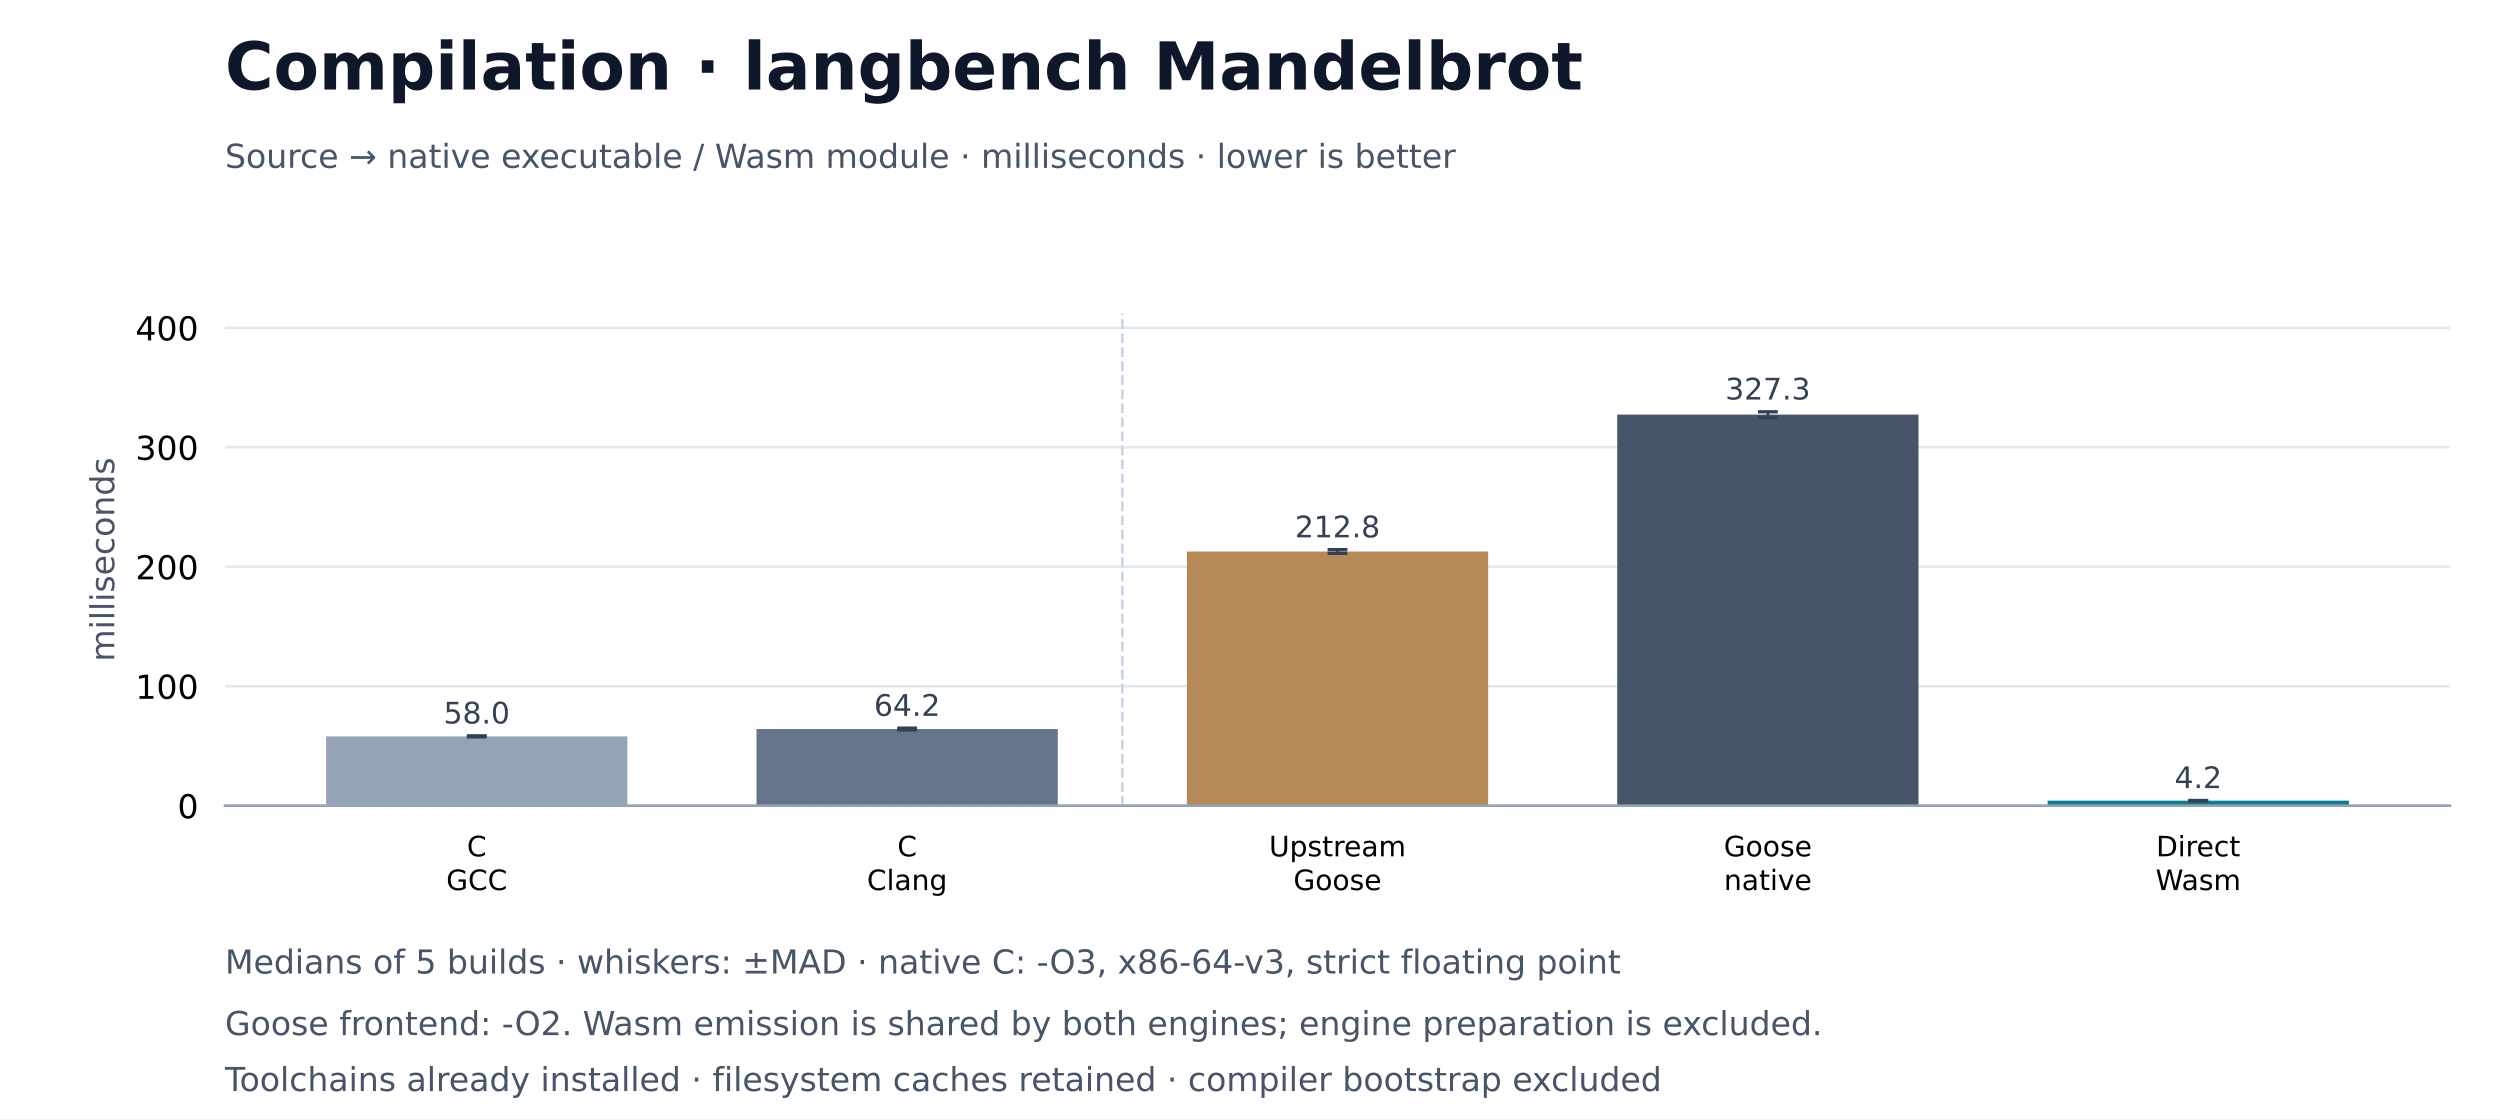
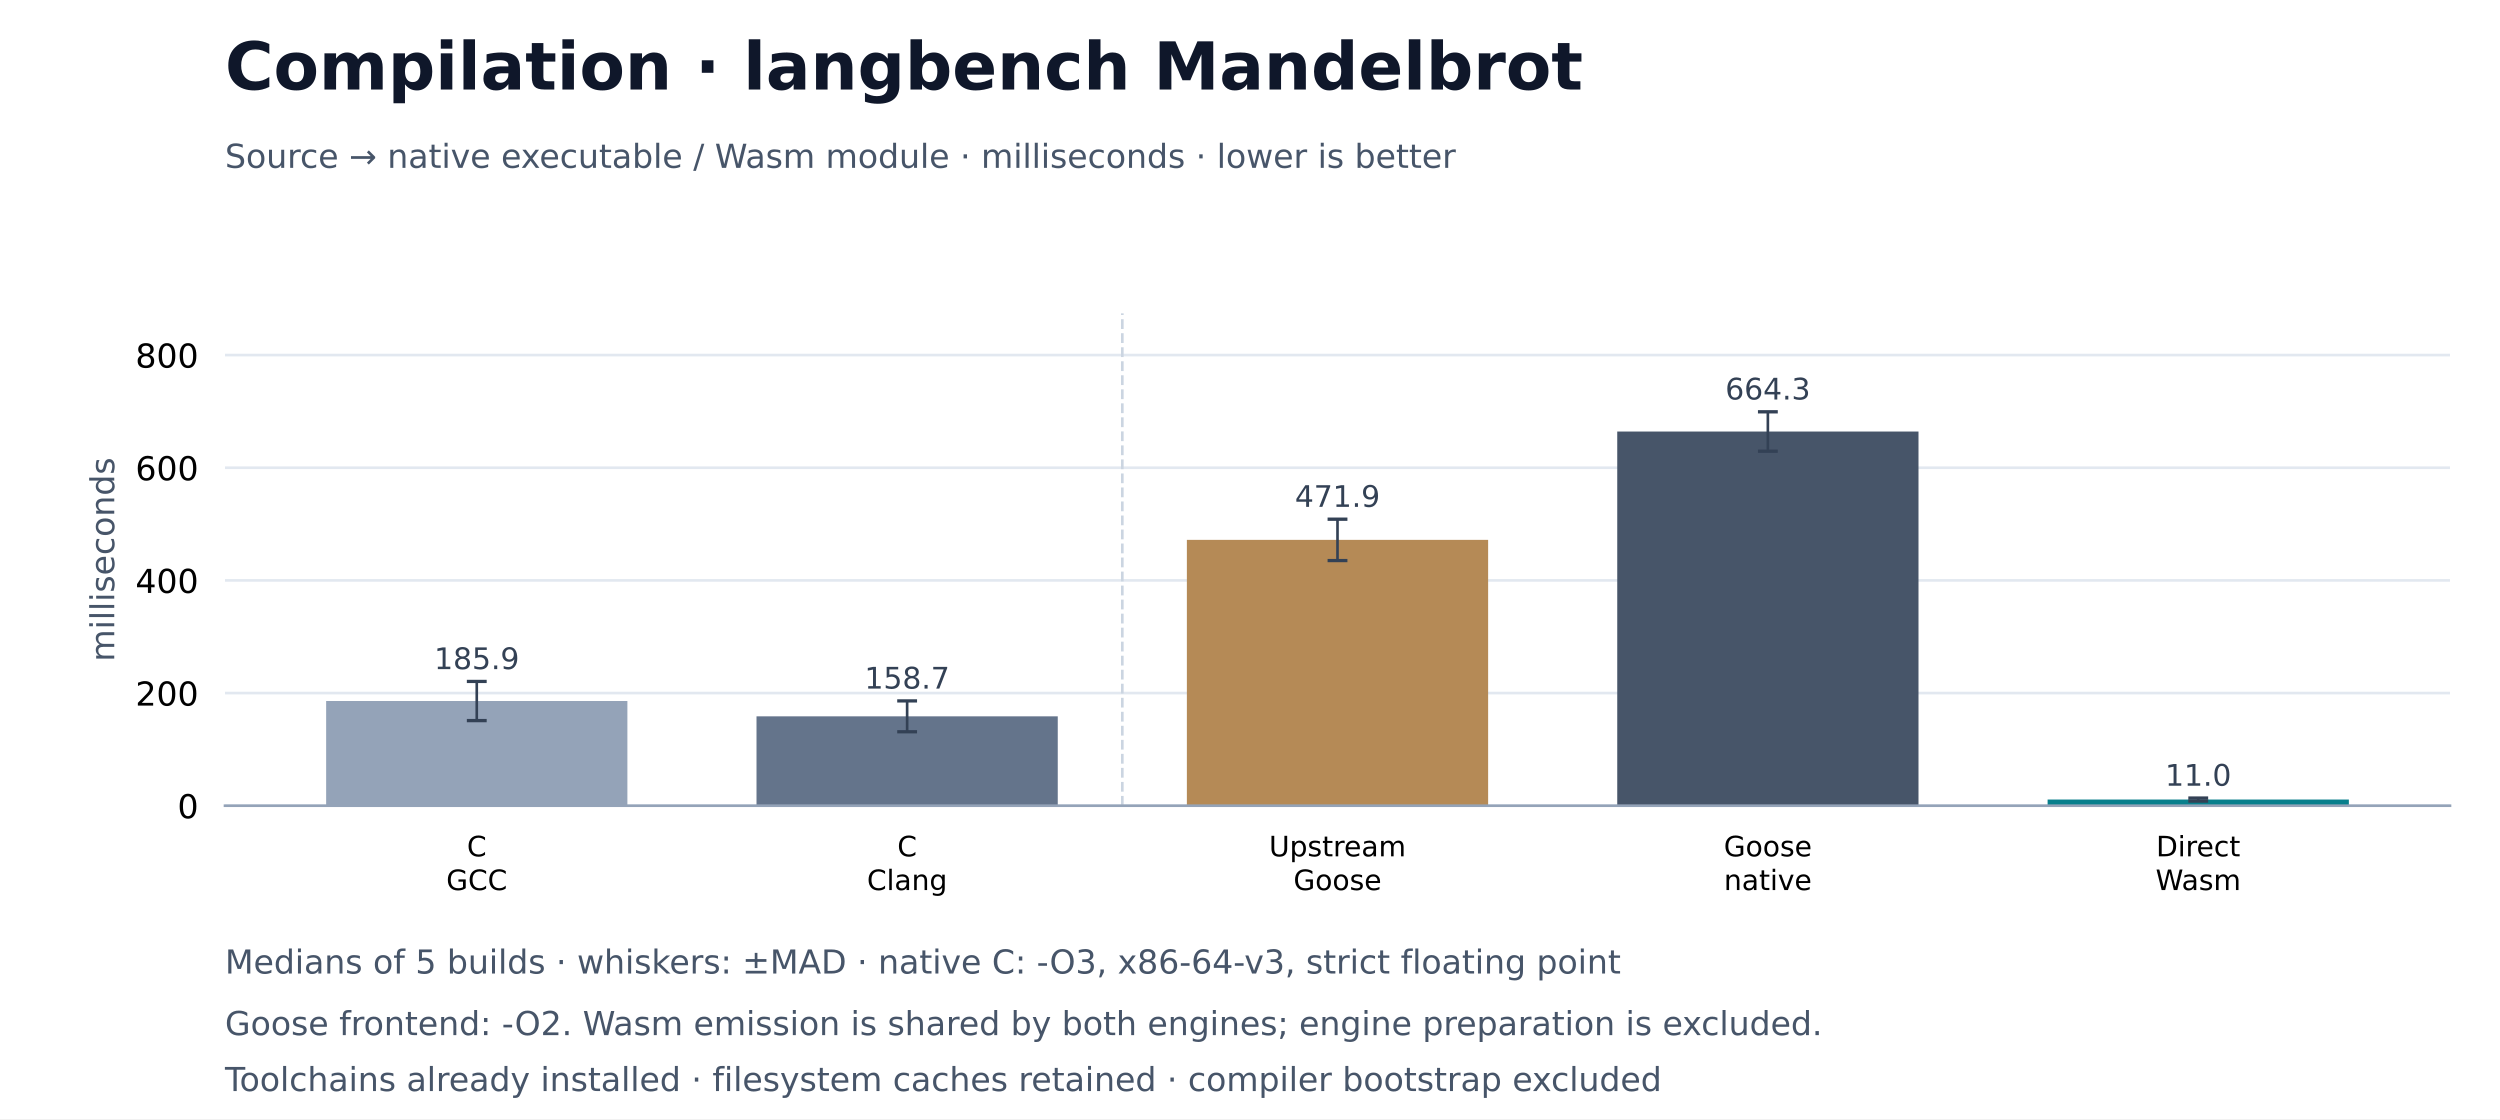
<svg xmlns="http://www.w3.org/2000/svg" xmlns:xlink="http://www.w3.org/1999/xlink" width="756pt" height="338.4pt" viewBox="0 0 756 338.4" version="1.1">
  <defs>
    <style type="text/css">*{stroke-linejoin: round; stroke-linecap: butt}</style>
  </defs>
  <g id="figure_1">
    <g id="patch_1">
      <path d="M 0 338.4 L 756 338.4 L 756 0 L 0 0 z " style="fill: #ffffff" />
    </g>
    <g id="axes_1">
      <g id="patch_2">
        <path d="M 68.04 243.648 L 740.88 243.648 L 740.88 94.752 L 68.04 94.752 z " style="fill: #ffffff" />
      </g>
      <g id="matplotlib.axis_1">
        <g id="xtick_1">
          <g id="line2d_1" />
          <g id="text_1">
            <text style="font-size: 8.5px; font-family: 'DejaVu Sans'" transform="translate(141.206 258.9568)">C</text>
            <text style="font-size: 8.5px; font-family: 'DejaVu Sans'" transform="translate(134.9453 269.1585)">GCC</text>
          </g>
        </g>
        <g id="xtick_2">
          <g id="line2d_2" />
          <g id="text_2">
            <text style="font-size: 8.5px; font-family: 'DejaVu Sans'" transform="translate(271.3492 258.9568)">C</text>
            <text style="font-size: 8.5px; font-family: 'DejaVu Sans'" transform="translate(262.1725 269.1592)">Clang</text>
          </g>
        </g>
        <g id="xtick_3">
          <g id="line2d_3" />
          <g id="text_3">
            <text style="font-size: 8.5px; font-family: 'DejaVu Sans'" transform="translate(383.7585 258.9568)">Upstream</text>
            <text style="font-size: 8.5px; font-family: 'DejaVu Sans'" transform="translate(391.1369 269.1585)">Goose</text>
          </g>
        </g>
        <g id="xtick_4">
          <g id="line2d_4" />
          <g id="text_4">
            <text style="font-size: 8.5px; font-family: 'DejaVu Sans'" transform="translate(521.28 258.9568)">Goose</text>
            <text style="font-size: 8.5px; font-family: 'DejaVu Sans'" transform="translate(521.3279 269.1592)">native</text>
          </g>
        </g>
        <g id="xtick_5">
          <g id="line2d_5" />
          <g id="text_5">
            <text style="font-size: 8.5px; font-family: 'DejaVu Sans'" transform="translate(652.0215 258.9575)">Direct</text>
            <text style="font-size: 8.5px; font-family: 'DejaVu Sans'" transform="translate(651.8575 269.1592)">Wasm</text>
          </g>
        </g>
      </g>
      <g id="matplotlib.axis_2">
        <g id="ytick_1">
          <g id="line2d_6">
            <path d="M 68.04 243.648 L 740.88 243.648 " clip-path="url(#pc4e67d13fe)" style="fill: none; stroke: #e2e8f0; stroke-width: 0.8; stroke-linecap: square" />
          </g>
          <g id="line2d_7" />
          <g id="text_6">
            <text style="font-size: 10px; font-family: 'DejaVu Sans'; text-anchor: end" x="60.04" y="247.447" transform="rotate(-0 60.04 247.4468)">0</text>
          </g>
        </g>
        <g id="ytick_2">
          <g id="line2d_8">
-             <path d="M 68.04 207.52 L 740.88 207.52 " clip-path="url(#pc4e67d13fe)" style="fill: none; stroke: #e2e8f0; stroke-width: 0.8; stroke-linecap: square" />
+             <path d="M 68.04 209.581 L 740.88 209.581 " clip-path="url(#pc4e67d13fe)" style="fill: none; stroke: #e2e8f0; stroke-width: 0.8; stroke-linecap: square" />
          </g>
          <g id="line2d_9" />
          <g id="text_7">
-             <text style="font-size: 10px; font-family: 'DejaVu Sans'; text-anchor: end" x="60.04" y="211.319" transform="rotate(-0 60.04 211.3188)">100</text>
+             <text style="font-size: 10px; font-family: 'DejaVu Sans'; text-anchor: end" x="60.04" y="213.379" transform="rotate(-0 60.04 213.3794)">200</text>
          </g>
        </g>
        <g id="ytick_3">
          <g id="line2d_10">
-             <path d="M 68.04 171.392 L 740.88 171.392 " clip-path="url(#pc4e67d13fe)" style="fill: none; stroke: #e2e8f0; stroke-width: 0.8; stroke-linecap: square" />
+             <path d="M 68.04 175.513 L 740.88 175.513 " clip-path="url(#pc4e67d13fe)" style="fill: none; stroke: #e2e8f0; stroke-width: 0.8; stroke-linecap: square" />
          </g>
          <g id="line2d_11" />
          <g id="text_8">
-             <text style="font-size: 10px; font-family: 'DejaVu Sans'; text-anchor: end" x="60.04" y="175.191" transform="rotate(-0 60.04 175.1907)">200</text>
+             <text style="font-size: 10px; font-family: 'DejaVu Sans'; text-anchor: end" x="60.04" y="179.312" transform="rotate(-0 60.04 179.312)">400</text>
          </g>
        </g>
        <g id="ytick_4">
          <g id="line2d_12">
-             <path d="M 68.04 135.264 L 740.88 135.264 " clip-path="url(#pc4e67d13fe)" style="fill: none; stroke: #e2e8f0; stroke-width: 0.8; stroke-linecap: square" />
+             <path d="M 68.04 141.446 L 740.88 141.446 " clip-path="url(#pc4e67d13fe)" style="fill: none; stroke: #e2e8f0; stroke-width: 0.8; stroke-linecap: square" />
          </g>
          <g id="line2d_13" />
          <g id="text_9">
-             <text style="font-size: 10px; font-family: 'DejaVu Sans'; text-anchor: end" x="60.04" y="139.063" transform="rotate(-0 60.04 139.0627)">300</text>
+             <text style="font-size: 10px; font-family: 'DejaVu Sans'; text-anchor: end" x="60.04" y="145.245" transform="rotate(-0 60.04 145.2446)">600</text>
          </g>
        </g>
        <g id="ytick_5">
          <g id="line2d_14">
-             <path d="M 68.04 99.136 L 740.88 99.136 " clip-path="url(#pc4e67d13fe)" style="fill: none; stroke: #e2e8f0; stroke-width: 0.8; stroke-linecap: square" />
+             <path d="M 68.04 107.378 L 740.88 107.378 " clip-path="url(#pc4e67d13fe)" style="fill: none; stroke: #e2e8f0; stroke-width: 0.8; stroke-linecap: square" />
          </g>
          <g id="line2d_15" />
          <g id="text_10">
-             <text style="font-size: 10px; font-family: 'DejaVu Sans'; text-anchor: end" x="60.04" y="102.935" transform="rotate(-0 60.04 102.9346)">400</text>
+             <text style="font-size: 10px; font-family: 'DejaVu Sans'; text-anchor: end" x="60.04" y="111.177" transform="rotate(-0 60.04 111.1772)">800</text>
          </g>
        </g>
        <g id="text_11">
          <text style="font-size: 10px; font-family: 'DejaVu Sans'; text-anchor: middle; fill: #475569" x="34.55" y="169.2" transform="rotate(-90 34.55016 169.2)">milliseconds</text>
        </g>
      </g>
      <g id="patch_3">
-         <path d="M 98.624 243.648 L 189.724 243.648 L 189.724 222.679 L 98.624 222.679 z " clip-path="url(#pc4e67d13fe)" style="fill: #94a3b8" />
+         <path d="M 98.624 243.648 L 189.724 243.648 L 189.724 211.987 L 98.624 211.987 z " clip-path="url(#pc4e67d13fe)" style="fill: #94a3b8" />
      </g>
      <g id="patch_4">
-         <path d="M 228.767 243.648 L 319.867 243.648 L 319.867 220.451 L 228.767 220.451 z " clip-path="url(#pc4e67d13fe)" style="fill: #64748b" />
+         <path d="M 228.767 243.648 L 319.867 243.648 L 319.867 216.621 L 228.767 216.621 z " clip-path="url(#pc4e67d13fe)" style="fill: #64748b" />
      </g>
      <g id="patch_5">
-         <path d="M 358.91 243.648 L 450.01 243.648 L 450.01 166.777 L 358.91 166.777 z " clip-path="url(#pc4e67d13fe)" style="fill: #b58a56" />
+         <path d="M 358.91 243.648 L 450.01 243.648 L 450.01 163.258 L 358.91 163.258 z " clip-path="url(#pc4e67d13fe)" style="fill: #b58a56" />
      </g>
      <g id="patch_6">
-         <path d="M 489.053 243.648 L 580.153 243.648 L 580.153 125.383 L 489.053 125.383 z " clip-path="url(#pc4e67d13fe)" style="fill: #475569" />
+         <path d="M 489.053 243.648 L 580.153 243.648 L 580.153 130.488 L 489.053 130.488 z " clip-path="url(#pc4e67d13fe)" style="fill: #475569" />
      </g>
      <g id="patch_7">
-         <path d="M 619.196 243.648 L 710.296 243.648 L 710.296 242.123 L 619.196 242.123 z " clip-path="url(#pc4e67d13fe)" style="fill: #087f8c" />
+         <path d="M 619.196 243.648 L 710.296 243.648 L 710.296 241.783 L 619.196 241.783 z " clip-path="url(#pc4e67d13fe)" style="fill: #087f8c" />
      </g>
      <g id="LineCollection_1">
-         <path d="M 144.174 222.841 L 144.174 222.516 " clip-path="url(#pc4e67d13fe)" style="fill: none; stroke: #334155; stroke-width: 0.8" />
-         <path d="M 274.317 220.71 L 274.317 220.192 " clip-path="url(#pc4e67d13fe)" style="fill: none; stroke: #334155; stroke-width: 0.8" />
-         <path d="M 404.46 167.336 L 404.46 166.219 " clip-path="url(#pc4e67d13fe)" style="fill: none; stroke: #334155; stroke-width: 0.8" />
-         <path d="M 534.603 126.235 L 534.603 124.531 " clip-path="url(#pc4e67d13fe)" style="fill: none; stroke: #334155; stroke-width: 0.8" />
-         <path d="M 664.746 242.194 L 664.746 242.051 " clip-path="url(#pc4e67d13fe)" style="fill: none; stroke: #334155; stroke-width: 0.8" />
+         <path d="M 144.174 217.908 L 144.174 206.066 " clip-path="url(#pc4e67d13fe)" style="fill: none; stroke: #334155; stroke-width: 0.8" />
+         <path d="M 274.317 221.289 L 274.317 211.953 " clip-path="url(#pc4e67d13fe)" style="fill: none; stroke: #334155; stroke-width: 0.8" />
+         <path d="M 404.46 169.514 L 404.46 157.003 " clip-path="url(#pc4e67d13fe)" style="fill: none; stroke: #334155; stroke-width: 0.8" />
+         <path d="M 534.603 136.445 L 534.603 124.531 " clip-path="url(#pc4e67d13fe)" style="fill: none; stroke: #334155; stroke-width: 0.8" />
+         <path d="M 664.746 242.242 L 664.746 241.323 " clip-path="url(#pc4e67d13fe)" style="fill: none; stroke: #334155; stroke-width: 0.8" />
      </g>
      <g id="line2d_16">
        <defs>
          <path id="md6abe20cdd" d="M 3 0 L -3 -0 " style="stroke: #334155" />
        </defs>
        <g clip-path="url(#pc4e67d13fe)">
-           <use xlink:href="#md6abe20cdd" x="144.174" y="222.841" style="fill: #1f77b4; stroke: #334155" />
-           <use xlink:href="#md6abe20cdd" x="274.317" y="220.71" style="fill: #1f77b4; stroke: #334155" />
-           <use xlink:href="#md6abe20cdd" x="404.46" y="167.336" style="fill: #1f77b4; stroke: #334155" />
-           <use xlink:href="#md6abe20cdd" x="534.603" y="126.235" style="fill: #1f77b4; stroke: #334155" />
-           <use xlink:href="#md6abe20cdd" x="664.746" y="242.194" style="fill: #1f77b4; stroke: #334155" />
+           <use xlink:href="#md6abe20cdd" x="144.174" y="217.908" style="fill: #1f77b4; stroke: #334155" />
+           <use xlink:href="#md6abe20cdd" x="274.317" y="221.289" style="fill: #1f77b4; stroke: #334155" />
+           <use xlink:href="#md6abe20cdd" x="404.46" y="169.514" style="fill: #1f77b4; stroke: #334155" />
+           <use xlink:href="#md6abe20cdd" x="534.603" y="136.445" style="fill: #1f77b4; stroke: #334155" />
+           <use xlink:href="#md6abe20cdd" x="664.746" y="242.242" style="fill: #1f77b4; stroke: #334155" />
        </g>
      </g>
      <g id="line2d_17">
        <g clip-path="url(#pc4e67d13fe)">
-           <use xlink:href="#md6abe20cdd" x="144.174" y="222.516" style="fill: #1f77b4; stroke: #334155" />
-           <use xlink:href="#md6abe20cdd" x="274.317" y="220.192" style="fill: #1f77b4; stroke: #334155" />
-           <use xlink:href="#md6abe20cdd" x="404.46" y="166.219" style="fill: #1f77b4; stroke: #334155" />
+           <use xlink:href="#md6abe20cdd" x="144.174" y="206.066" style="fill: #1f77b4; stroke: #334155" />
+           <use xlink:href="#md6abe20cdd" x="274.317" y="211.953" style="fill: #1f77b4; stroke: #334155" />
+           <use xlink:href="#md6abe20cdd" x="404.46" y="157.003" style="fill: #1f77b4; stroke: #334155" />
          <use xlink:href="#md6abe20cdd" x="534.603" y="124.531" style="fill: #1f77b4; stroke: #334155" />
-           <use xlink:href="#md6abe20cdd" x="664.746" y="242.051" style="fill: #1f77b4; stroke: #334155" />
+           <use xlink:href="#md6abe20cdd" x="664.746" y="241.323" style="fill: #1f77b4; stroke: #334155" />
        </g>
      </g>
      <g id="line2d_18">
        <path d="M 339.388 243.648 L 339.388 94.752 " clip-path="url(#pc4e67d13fe)" style="fill: none; stroke-dasharray: 2.96,1.28; stroke-dashoffset: 0; stroke: #cbd5e1; stroke-width: 0.8" />
      </g>
      <g id="patch_8">
        <path d="M 68.04 243.648 L 740.88 243.648 " style="fill: none; stroke: #94a3b8; stroke-width: 0.8; stroke-linejoin: miter; stroke-linecap: square" />
      </g>
      <g id="text_12">
-         <text style="font-size: 9px; font-family: 'DejaVu Sans'; text-anchor: middle; fill: #334155" x="144.174" y="218.794" transform="rotate(-0 144.1737 218.7939)">58.0</text>
+         <text style="font-size: 9px; font-family: 'DejaVu Sans'; text-anchor: middle; fill: #334155" x="144.174" y="202.343" transform="rotate(-0 144.1737 202.3433)">185.9</text>
      </g>
      <g id="text_13">
-         <text style="font-size: 9px; font-family: 'DejaVu Sans'; text-anchor: middle; fill: #334155" x="274.317" y="216.47" transform="rotate(-0 274.3169 216.4699)">64.2</text>
+         <text style="font-size: 9px; font-family: 'DejaVu Sans'; text-anchor: middle; fill: #334155" x="274.317" y="208.231" transform="rotate(-0 274.3169 208.2309)">158.7</text>
      </g>
      <g id="text_14">
-         <text style="font-size: 9px; font-family: 'DejaVu Sans'; text-anchor: middle; fill: #334155" x="404.46" y="162.497" transform="rotate(-0 404.46 162.4966)">212.8</text>
+         <text style="font-size: 9px; font-family: 'DejaVu Sans'; text-anchor: middle; fill: #334155" x="404.46" y="153.28" transform="rotate(-0 404.46 153.2802)">471.9</text>
      </g>
      <g id="text_15">
-         <text style="font-size: 9px; font-family: 'DejaVu Sans'; text-anchor: middle; fill: #334155" x="534.603" y="120.809" transform="rotate(-0 534.6031 120.8088)">327.3</text>
+         <text style="font-size: 9px; font-family: 'DejaVu Sans'; text-anchor: middle; fill: #334155" x="534.603" y="120.809" transform="rotate(-0 534.6031 120.8088)">664.3</text>
      </g>
      <g id="text_16">
-         <text style="font-size: 9px; font-family: 'DejaVu Sans'; text-anchor: middle; fill: #334155" x="664.746" y="238.329" transform="rotate(-0 664.7463 238.3289)">4.2</text>
+         <text style="font-size: 9px; font-family: 'DejaVu Sans'; text-anchor: middle; fill: #334155" x="664.746" y="237.601" transform="rotate(-0 664.7463 237.6008)">11.0</text>
      </g>
    </g>
    <g id="text_17">
      <text style="font-weight: 700; font-size: 20px; font-family: 'DejaVu Sans'; text-anchor: start; fill: #0f172a" x="68.04" y="27.072" transform="rotate(-0 68.04 27.072)">Compilation · langbench Mandelbrot</text>
    </g>
    <g id="text_18">
      <text style="font-size: 10px; font-family: 'DejaVu Sans'; text-anchor: start; fill: #475569" x="68.04" y="50.76" transform="rotate(-0 68.04 50.76)">Source → native executable / Wasm module · milliseconds · lower is better</text>
    </g>
    <g id="text_19">
      <text style="font-size: 10px; font-family: 'DejaVu Sans'; text-anchor: start; fill: #475569" x="68.04" y="294.408" transform="rotate(-0 68.04 294.408)">Medians of 5 builds · whiskers: ±MAD · native C: -O3, x86-64-v3, strict floating point</text>
    </g>
    <g id="text_20">
      <text style="font-size: 10px; font-family: 'DejaVu Sans'; text-anchor: start; fill: #475569" x="68.04" y="313.02" transform="rotate(-0 68.04 313.02)">Goose frontend: -O2. Wasm emission is shared by both engines; engine preparation is excluded.</text>
    </g>
    <g id="text_21">
      <text style="font-size: 10px; font-family: 'DejaVu Sans'; text-anchor: start; fill: #475569" x="68.04" y="329.94" transform="rotate(-0 68.04 329.94)">Toolchains already installed · filesystem caches retained · compiler bootstrap excluded</text>
    </g>
  </g>
  <defs>
    <clipPath id="pc4e67d13fe">
      <rect x="68.04" y="94.752" width="672.84" height="148.896" />
    </clipPath>
  </defs>
</svg>
